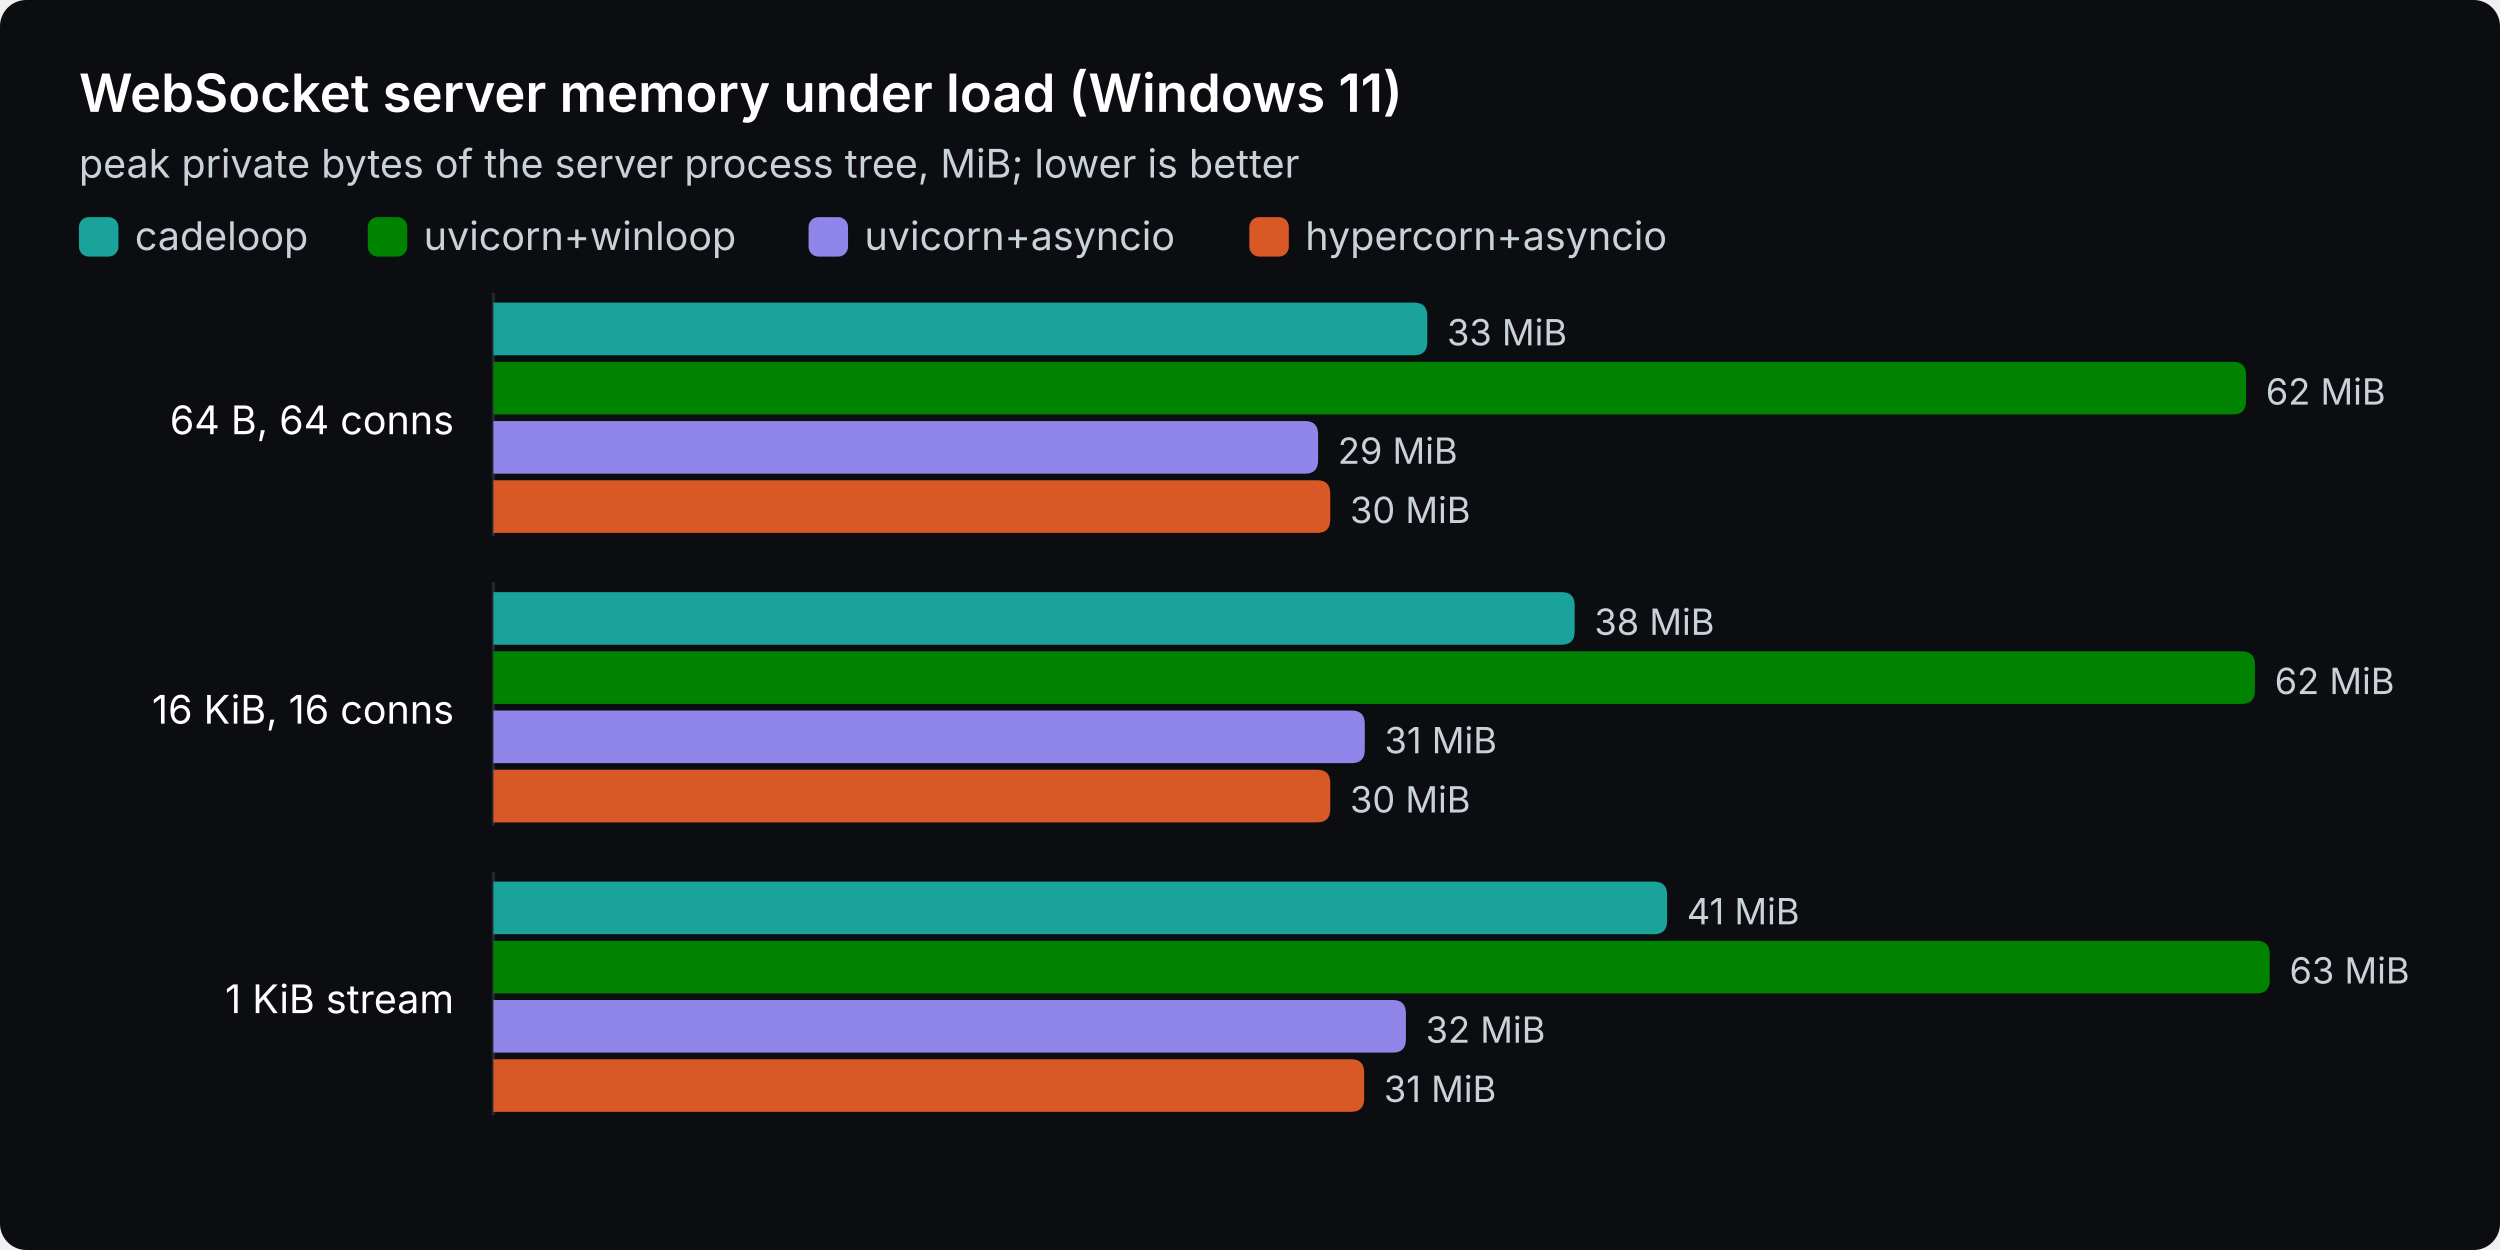
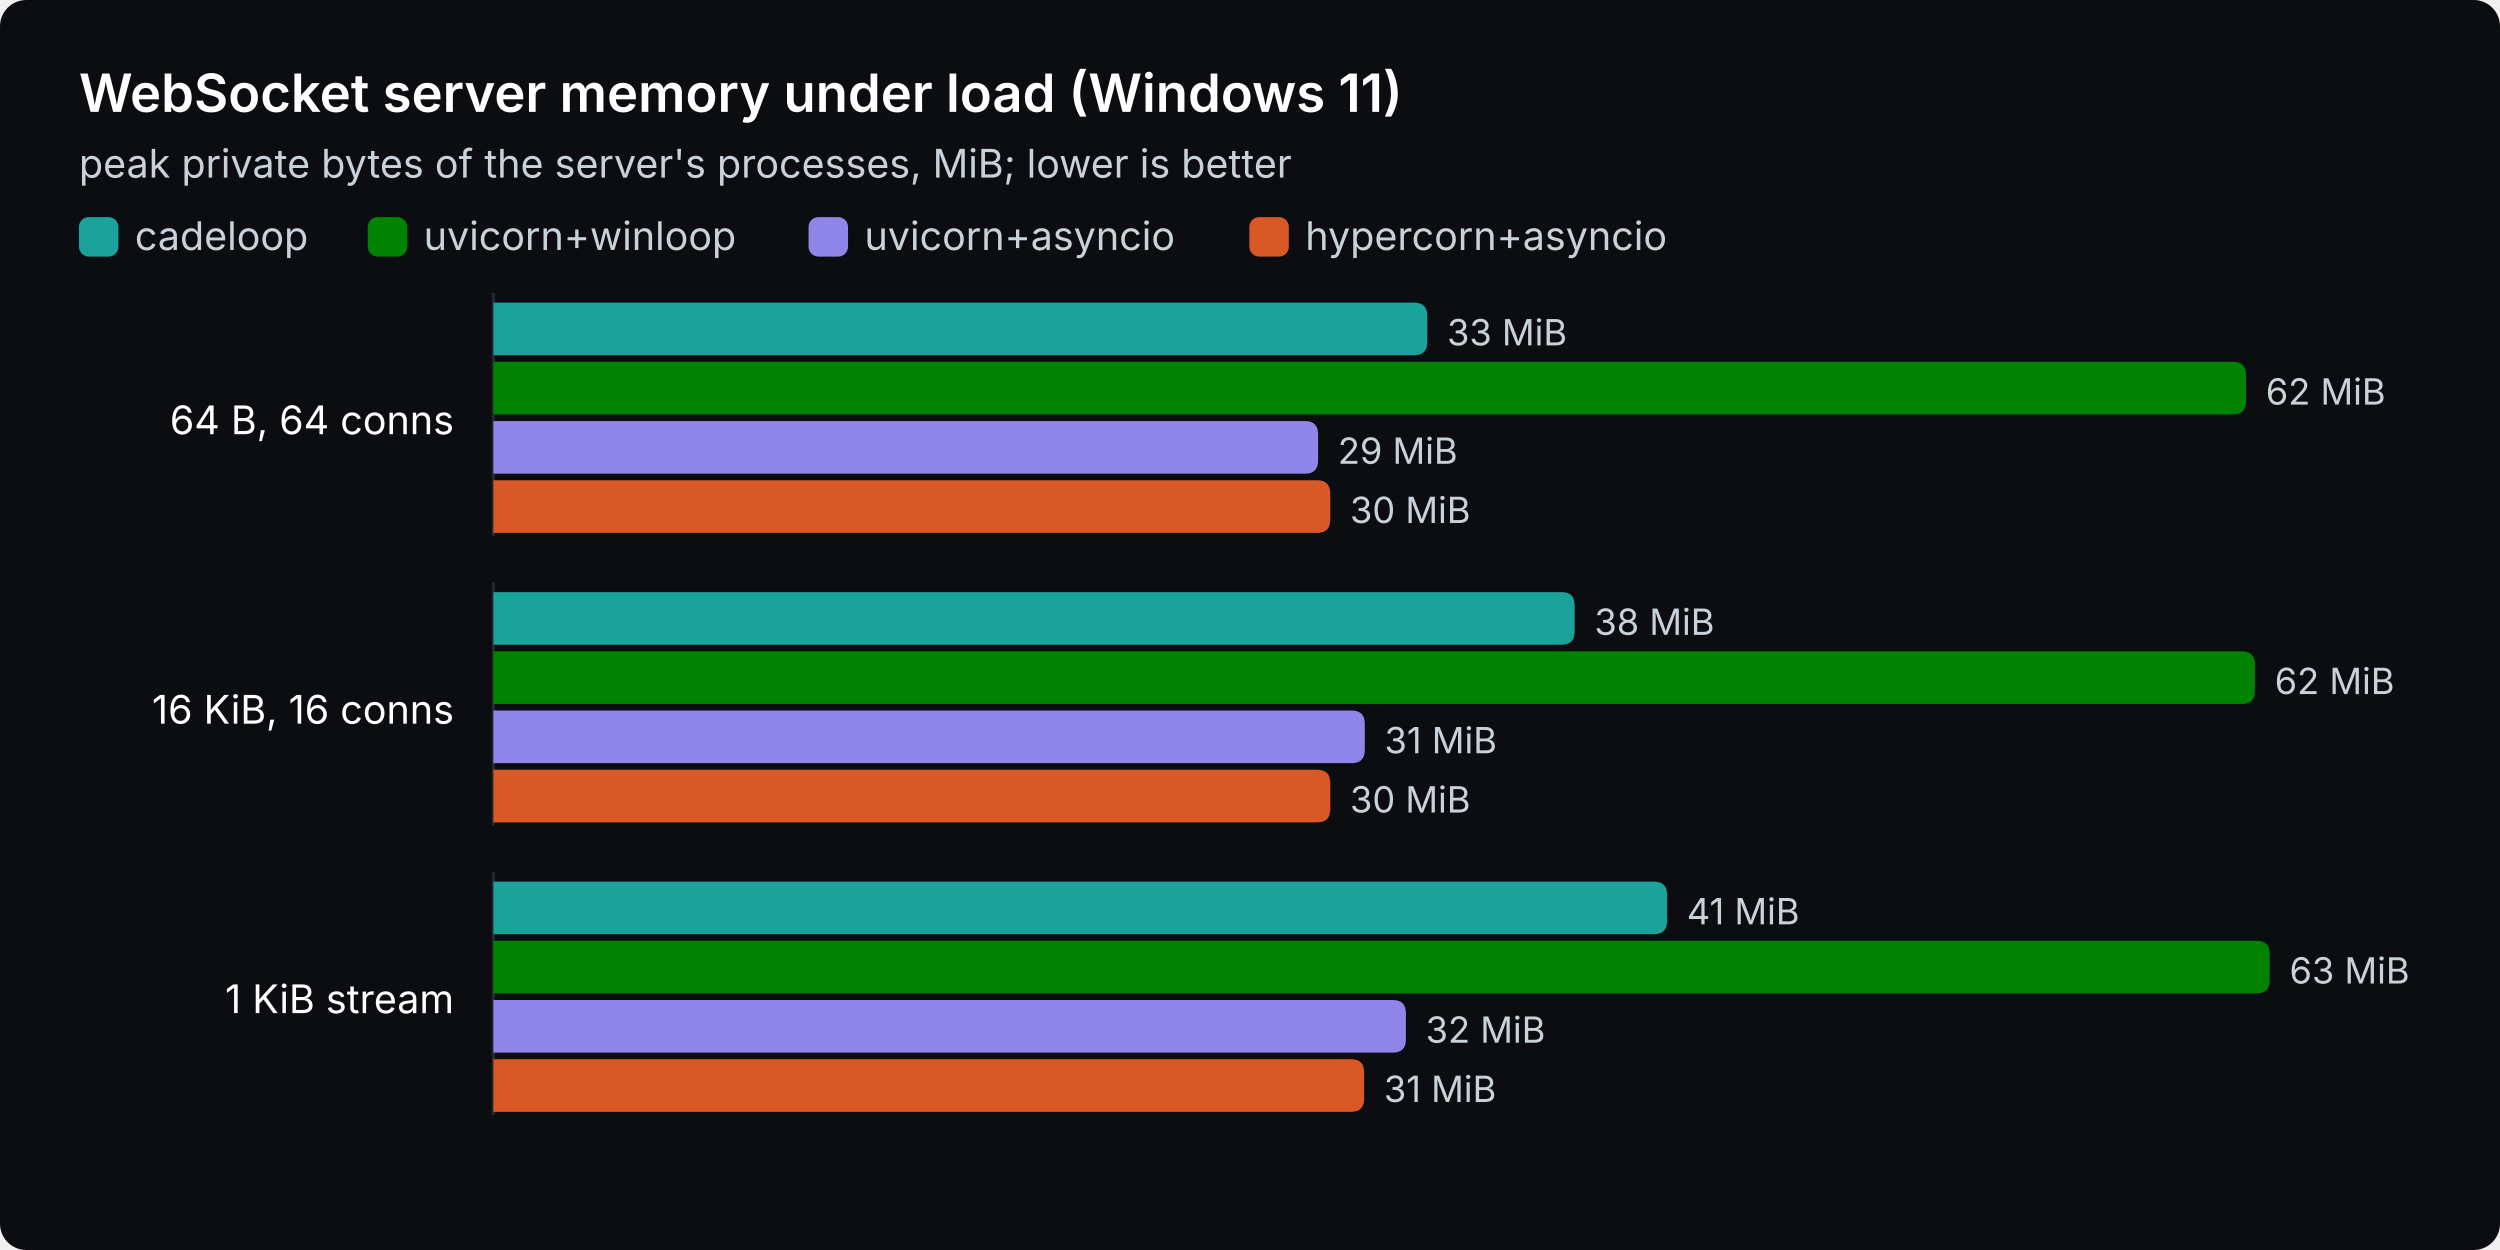
<svg xmlns="http://www.w3.org/2000/svg" viewBox="0 0 760 380" width="760" height="380" font-family="system-ui, -apple-system, 'Segoe UI', sans-serif">
  <rect width="760" height="380" fill="#0B0D11" rx="8" />
  <text x="24" y="34" font-size="16" font-weight="600" fill="#ffffff">WebSocket server memory under load (Windows 11)</text>
-   <text x="24" y="54" font-size="12" fill="#c9d1d9">peak private bytes of the server process tree, MiB; lower is better</text>
+   <text x="24" y="54" font-size="12" fill="#c9d1d9">peak private bytes of the server's processes, MiB; lower is better</text>
  <rect x="24.0" y="66" width="12" height="12" rx="3" fill="#1aa39a" />
  <text x="41.0" y="76" font-size="12" fill="#c9d1d9">cadeloop</text>
  <rect x="111.8" y="66" width="12" height="12" rx="3" fill="#008300" />
  <text x="128.8" y="76" font-size="12" fill="#c9d1d9">uvicorn+winloop</text>
  <rect x="245.8" y="66" width="12" height="12" rx="3" fill="#9085e9" />
  <text x="262.8" y="76" font-size="12" fill="#c9d1d9">uvicorn+asyncio</text>
  <rect x="379.8" y="66" width="12" height="12" rx="3" fill="#d95926" />
  <text x="396.8" y="76" font-size="12" fill="#c9d1d9">hypercorn+asyncio</text>
  <text x="138" y="132.0" font-size="12" text-anchor="end" fill="#ffffff">64 B, 64 conns</text>
  <line x1="150" y1="89" x2="150" y2="163" stroke="#232830" stroke-width="1" />
  <path d="M150.0,92.0 h279.9 q4.0,0 4.0,4.0 v8.0 q0,4.0 -4.0,4.0 h-279.9 z" fill="#1aa39a" />
  <rect x="150.0" y="91.0" width="0" height="0" fill="#0B0D11" />
  <text x="439.9" y="105" font-size="11" fill="#c9d1d9">33 MiB</text>
  <path d="M150.0,110.0 h528.8 q4.0,0 4.0,4.0 v8.0 q0,4.0 -4.0,4.0 h-528.8 z" fill="#008300" />
  <rect x="150.0" y="109.0" width="0" height="0" fill="#0B0D11" />
  <text x="688.8" y="123" font-size="11" fill="#c9d1d9">62 MiB</text>
  <path d="M150.0,128.0 h246.7 q4.0,0 4.0,4.0 v8.0 q0,4.0 -4.0,4.0 h-246.7 z" fill="#9085e9" />
  <rect x="150.0" y="127.0" width="0" height="0" fill="#0B0D11" />
  <text x="406.7" y="141" font-size="11" fill="#c9d1d9">29 MiB</text>
  <path d="M150.0,146.0 h250.4 q4.0,0 4.0,4.0 v8.0 q0,4.0 -4.0,4.0 h-250.4 z" fill="#d95926" />
  <rect x="150.0" y="145.0" width="0" height="0" fill="#0B0D11" />
  <text x="410.4" y="159" font-size="11" fill="#c9d1d9">30 MiB</text>
  <text x="138" y="220.0" font-size="12" text-anchor="end" fill="#ffffff">16 KiB, 16 conns</text>
  <line x1="150" y1="177" x2="150" y2="251" stroke="#232830" stroke-width="1" />
  <path d="M150.0,180.0 h324.7 q4.0,0 4.0,4.0 v8.0 q0,4.0 -4.0,4.0 h-324.7 z" fill="#1aa39a" />
  <rect x="150.0" y="179.0" width="0" height="0" fill="#0B0D11" />
  <text x="484.7" y="193" font-size="11" fill="#c9d1d9">38 MiB</text>
  <path d="M150.0,198.0 h531.5 q4.0,0 4.0,4.0 v8.0 q0,4.0 -4.0,4.0 h-531.5 z" fill="#008300" />
  <rect x="150.0" y="197.0" width="0" height="0" fill="#0B0D11" />
  <text x="691.5" y="211" font-size="11" fill="#c9d1d9">62 MiB</text>
  <path d="M150.0,216.0 h260.9 q4.0,0 4.0,4.0 v8.0 q0,4.0 -4.0,4.0 h-260.9 z" fill="#9085e9" />
  <rect x="150.0" y="215.0" width="0" height="0" fill="#0B0D11" />
  <text x="420.9" y="229" font-size="11" fill="#c9d1d9">31 MiB</text>
  <path d="M150.0,234.0 h250.4 q4.0,0 4.0,4.0 v8.0 q0,4.0 -4.0,4.0 h-250.4 z" fill="#d95926" />
  <rect x="150.0" y="233.0" width="0" height="0" fill="#0B0D11" />
  <text x="410.4" y="247" font-size="11" fill="#c9d1d9">30 MiB</text>
  <text x="138" y="308.0" font-size="12" text-anchor="end" fill="#ffffff">1 KiB stream</text>
  <line x1="150" y1="265" x2="150" y2="339" stroke="#232830" stroke-width="1" />
  <path d="M150.0,268.0 h352.8 q4.0,0 4.0,4.0 v8.0 q0,4.0 -4.0,4.0 h-352.8 z" fill="#1aa39a" />
  <rect x="150.0" y="267.0" width="0" height="0" fill="#0B0D11" />
  <text x="512.8" y="281" font-size="11" fill="#c9d1d9">41 MiB</text>
  <path d="M150.0,286.0 h536.0 q4.0,0 4.0,4.0 v8.0 q0,4.0 -4.0,4.0 h-536.0 z" fill="#008300" />
  <rect x="150.0" y="285.0" width="0" height="0" fill="#0B0D11" />
  <text x="696.0" y="299" font-size="11" fill="#c9d1d9">63 MiB</text>
  <path d="M150.0,304.0 h273.4 q4.0,0 4.0,4.0 v8.0 q0,4.0 -4.0,4.0 h-273.4 z" fill="#9085e9" />
  <rect x="150.0" y="303.0" width="0" height="0" fill="#0B0D11" />
  <text x="433.4" y="317" font-size="11" fill="#c9d1d9">32 MiB</text>
  <path d="M150.0,322.0 h260.7 q4.0,0 4.0,4.0 v8.0 q0,4.0 -4.0,4.0 h-260.7 z" fill="#d95926" />
  <rect x="150.0" y="321.0" width="0" height="0" fill="#0B0D11" />
  <text x="420.7" y="335" font-size="11" fill="#c9d1d9">31 MiB</text>
</svg>
